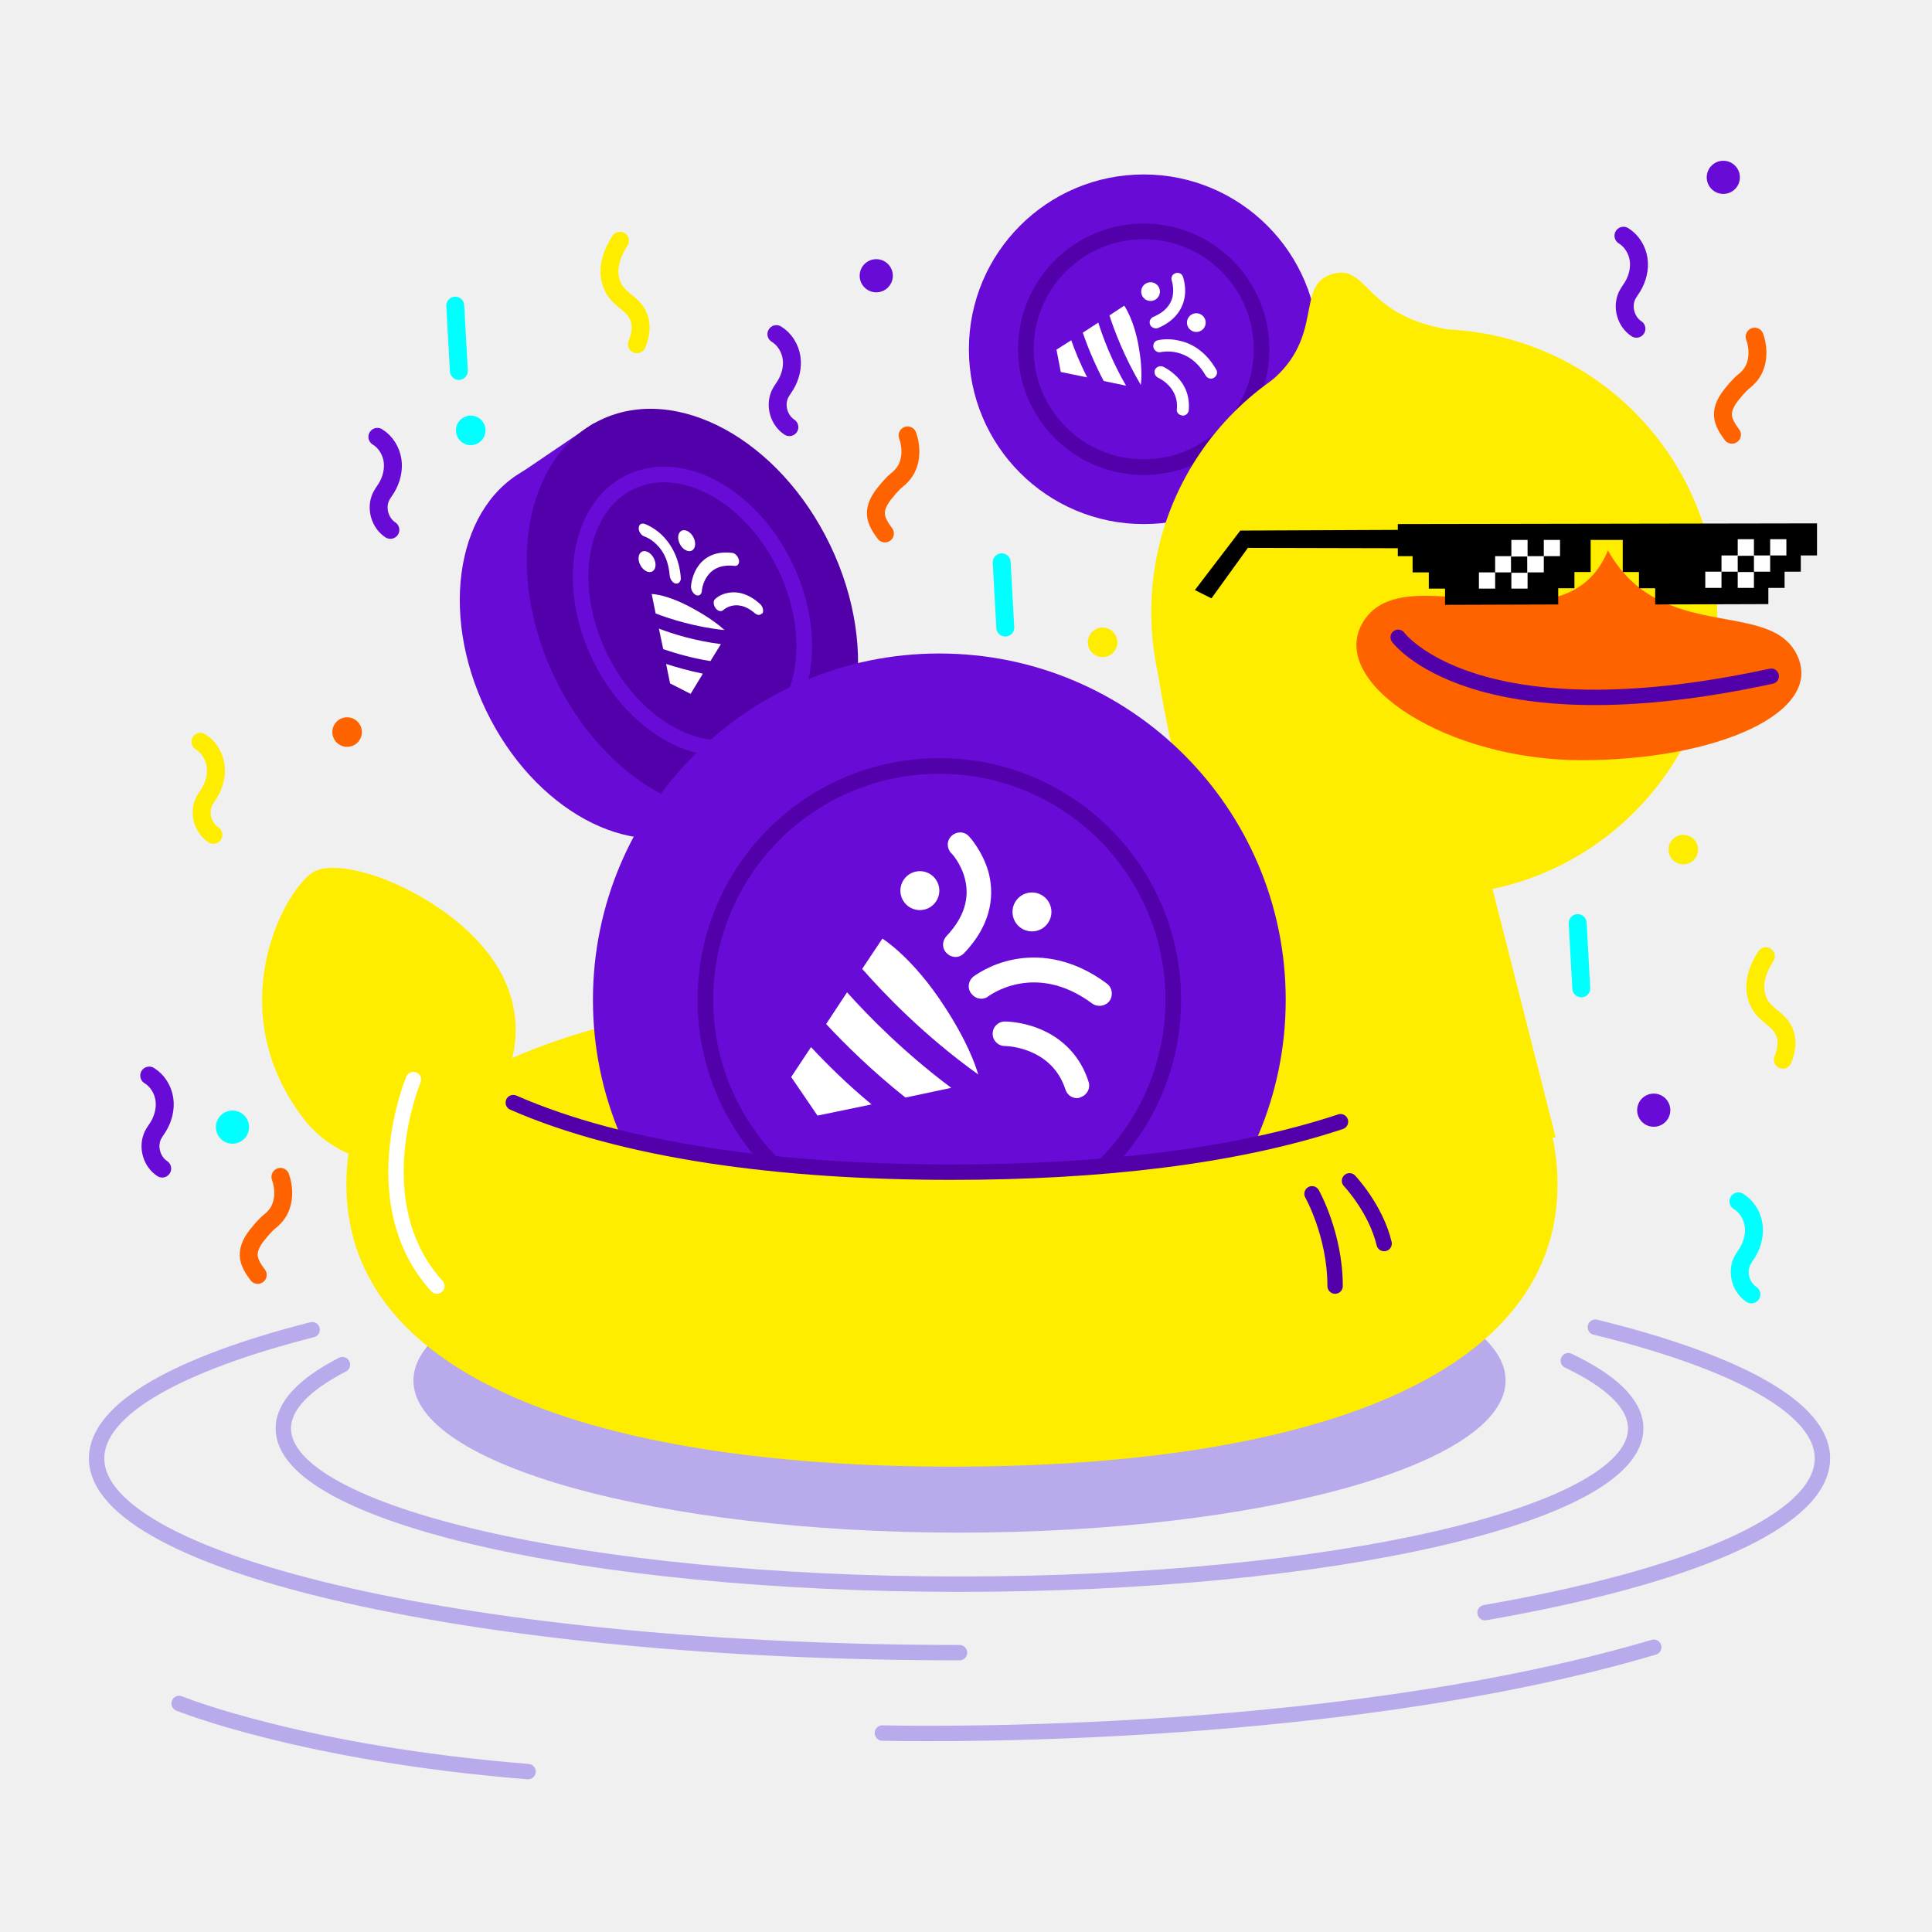
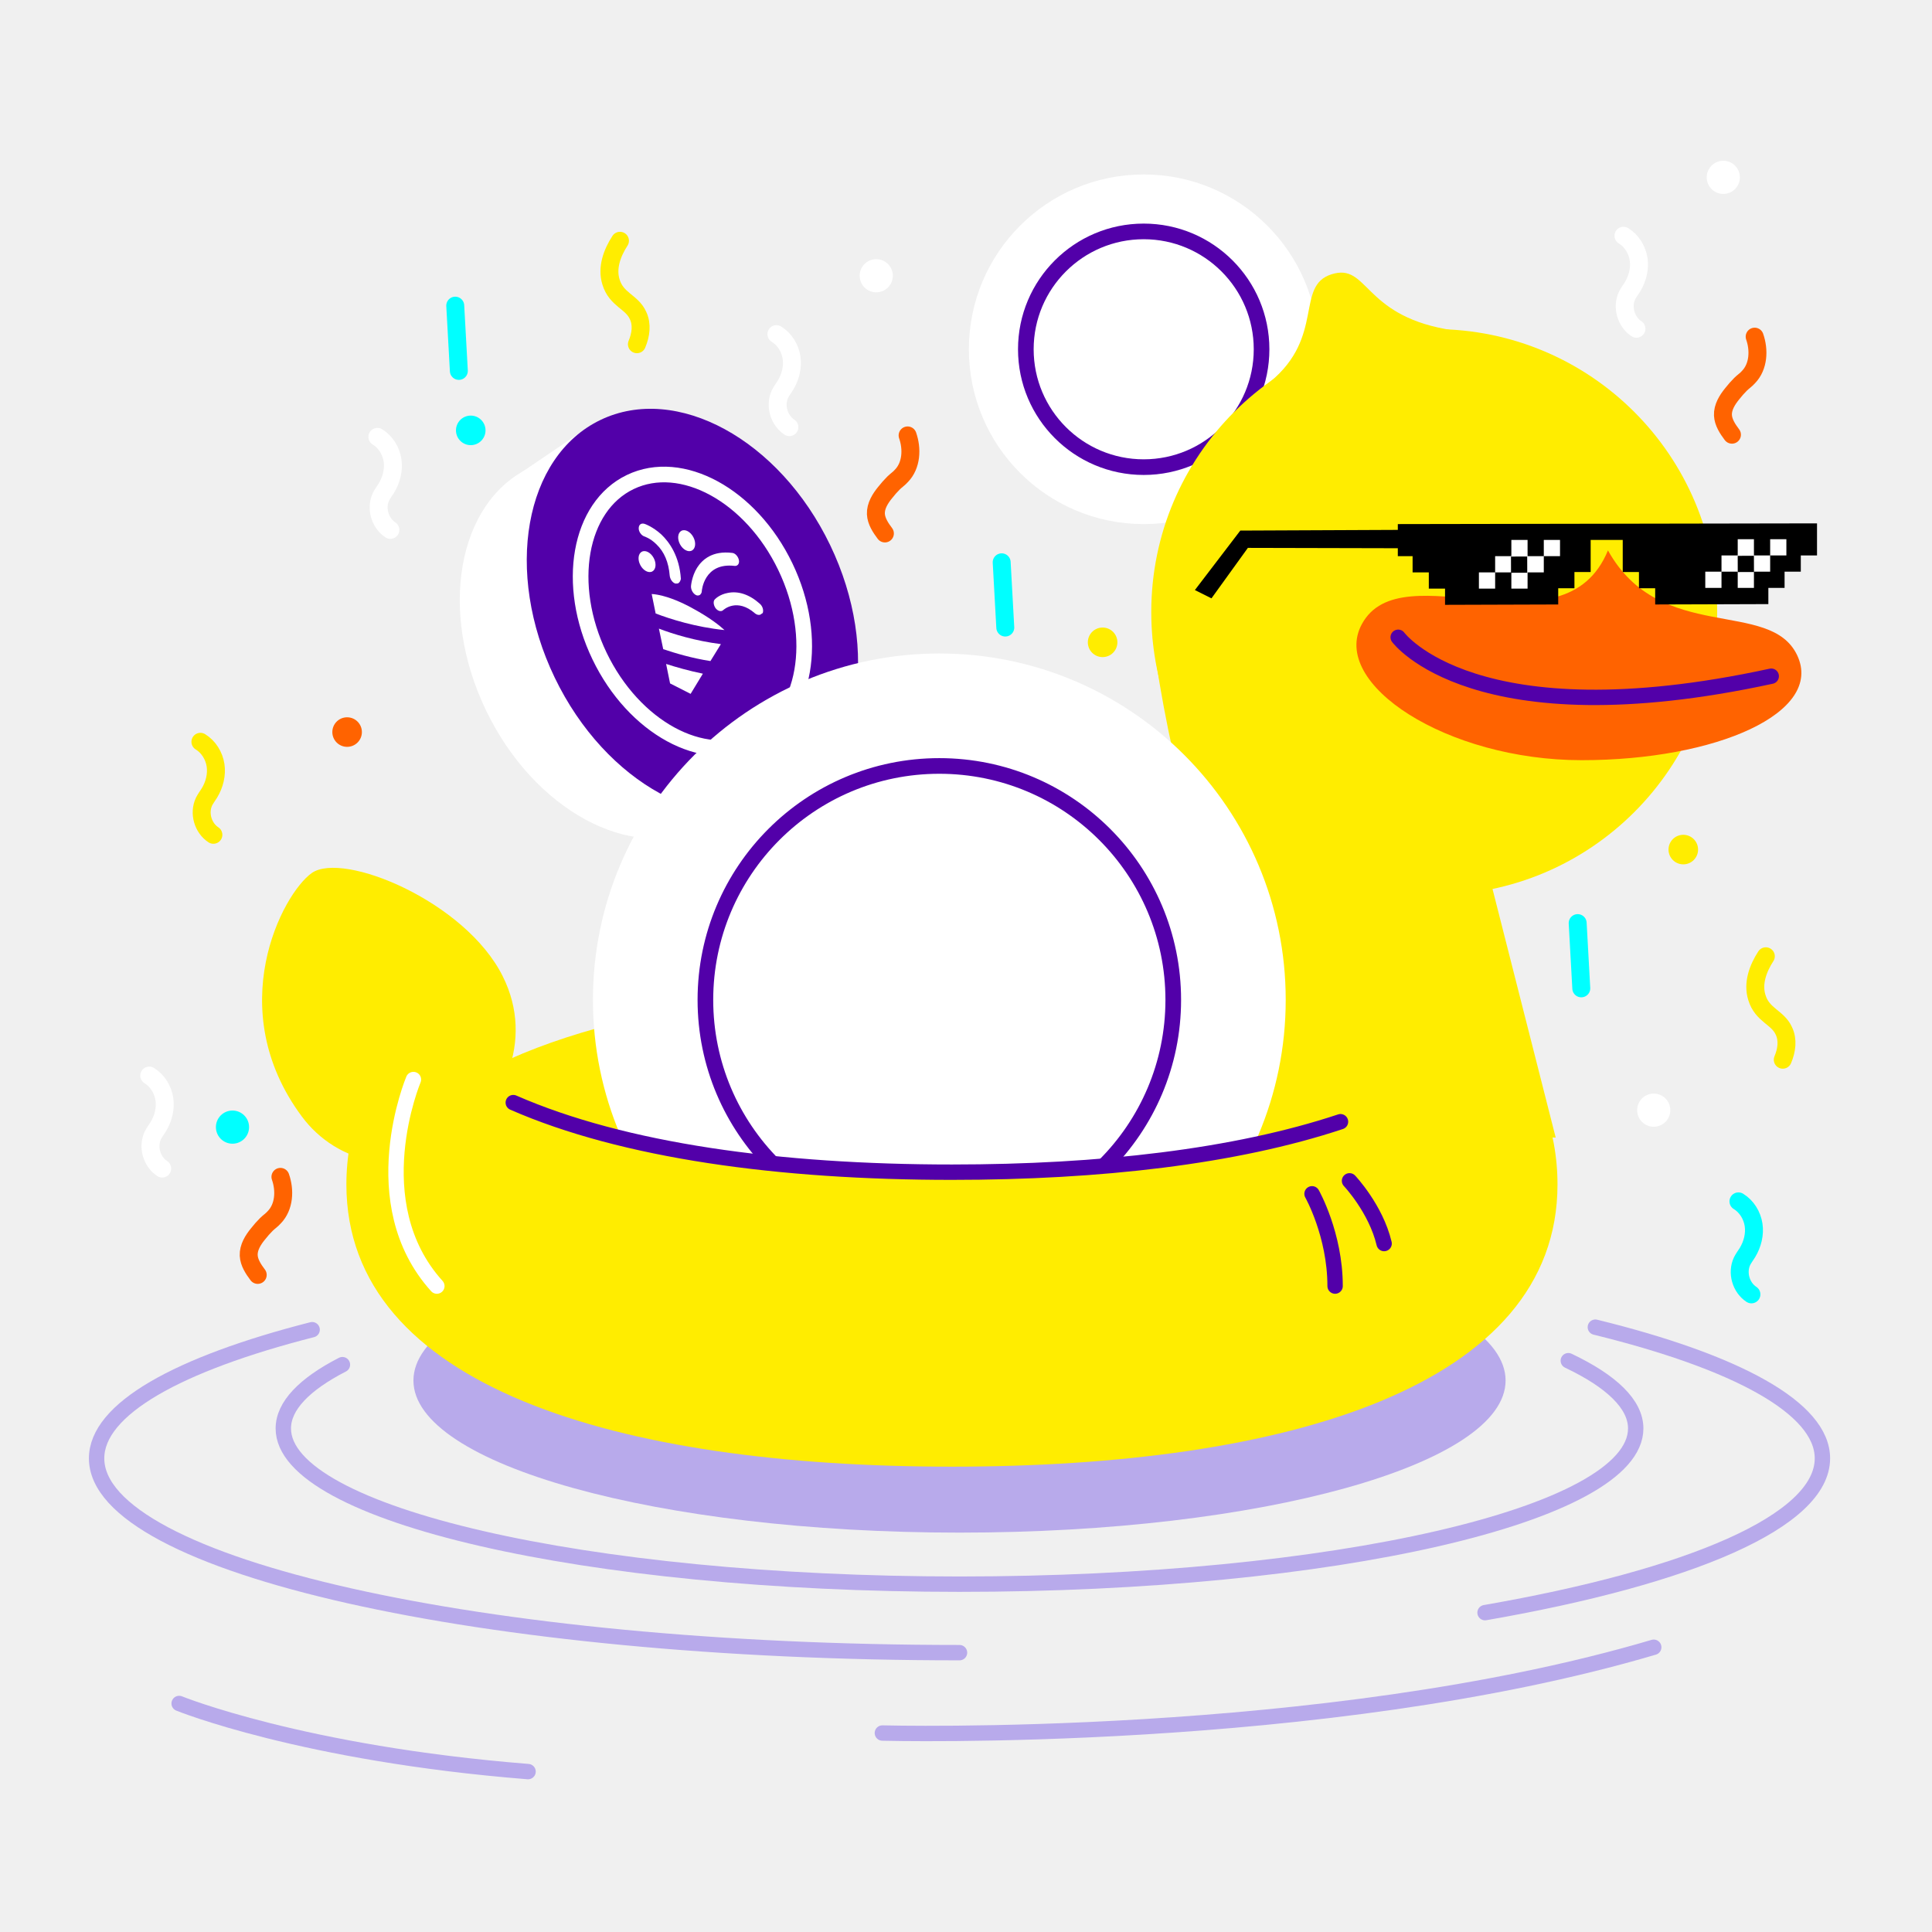
<svg xmlns="http://www.w3.org/2000/svg" version="1.1" id="Layer_1" x="0px" y="0px" viewBox="0 0 536 536" style="enable-background:new 0 0 536 536;" xml:space="preserve">
  <style type="text/css">
- 	.st0{fill:#690BD6;}
+ 	.st0{fill:#fff;}
	.st1{fill:none;stroke:#5200A9;stroke-width:4.339;stroke-linecap:round;stroke-linejoin:round;stroke-miterlimit:10;}
- 	.st2{fill:#FFFFFF;}
+ 	.st2{fill:#fff;}
	.st3{fill:#B8AAEB;}
	.st4{fill:none;stroke:#B8AAEB;stroke-width:4.266;stroke-linecap:round;stroke-linejoin:round;stroke-miterlimit:10;}
	.st5{fill:#FFED00;}
	.st6{fill:#FF6300;}
	.st7{fill:none;stroke:#5200A9;stroke-width:4.266;stroke-linecap:round;stroke-linejoin:round;stroke-miterlimit:10;}
	.st8{fill:#4F09A0;}
	.st9{fill:#5200A9;}
- 	.st10{fill:none;stroke:#690BD6;stroke-width:4.339;stroke-linecap:round;stroke-linejoin:round;stroke-miterlimit:10;}
- 	.st11{fill:none;stroke:#FFFFFF;stroke-width:4.266;stroke-linecap:round;stroke-linejoin:round;stroke-miterlimit:10;}
+ 	.st10{fill:none;stroke:#fff;stroke-width:4.339;stroke-linecap:round;stroke-linejoin:round;stroke-miterlimit:10;}
+ 	.st11{fill:none;stroke:#fff;stroke-width:4.266;stroke-linecap:round;stroke-linejoin:round;stroke-miterlimit:10;}
	.st12{fill:none;stroke:#FFED00;stroke-width:4.978;stroke-linecap:round;stroke-miterlimit:10;}
	.st13{fill:none;stroke:#FF6300;stroke-width:4.978;stroke-linecap:round;stroke-miterlimit:10;}
- 	.st14{fill:none;stroke:#690BD6;stroke-width:4.978;stroke-linecap:round;stroke-miterlimit:10;}
+ 	.st14{fill:none;stroke:#fff;stroke-width:4.978;stroke-linecap:round;stroke-miterlimit:10;}
	.st15{fill:none;stroke:#00FFFF;stroke-width:4.978;stroke-linecap:round;stroke-miterlimit:10;}
	.st16{fill:#00FFFF;}
</style>
  <g>
    <g>
      <circle class="st0" cx="317.3" cy="96.9" r="48.5" />
      <circle class="st1" cx="317.3" cy="96.9" r="32.7" />
      <circle class="st2" cx="331.9" cy="89.5" r="2.6" />
      <circle class="st2" cx="319.2" cy="80.9" r="2.6" />
      <path class="st2" d="M319.7,90.8c-0.3-0.2-0.5-0.4-0.6-0.7c-0.4-0.8,0-1.8,0.9-2.2c3.1-1.3,5-3.4,5.4-6.1c0.3-2.1-0.3-3.9-0.3-3.9    c-0.3-0.9,0.1-1.8,1-2.1c0.9-0.3,1.8,0.1,2.1,1c0,0.1,0.9,2.5,0.5,5.4c-0.4,2.7-2,6.5-7.4,8.8C320.7,91.2,320.2,91.1,319.7,90.8z" />
      <path class="st2" d="M327.2,115c-0.5-0.3-0.8-0.9-0.7-1.5c0.6-6-4.9-8.6-5.2-8.7c-0.8-0.4-1.2-1.3-0.9-2.2    c0.4-0.8,1.3-1.2,2.2-0.9c0.1,0,2,0.9,3.9,2.8c2.5,2.5,3.6,5.7,3.3,9.3c-0.1,0.9-0.9,1.6-1.8,1.5    C327.7,115.2,327.4,115.1,327.2,115z" />
      <path class="st2" d="M320.7,97.4c-0.3-0.2-0.6-0.6-0.7-1c-0.2-0.9,0.3-1.8,1.2-2c0.1,0,2.6-0.7,5.9,0.1c3,0.6,7.2,2.6,10.3,8    c0.5,0.8,0.2,1.8-0.6,2.3c-0.8,0.5-1.8,0.2-2.3-0.6c-4.8-8.4-12.4-6.5-12.5-6.5C321.5,97.8,321.1,97.7,320.7,97.4z" />
      <g>
        <path class="st2" d="M316.5,106.8c0.2-1.5,0.4-4.8-0.5-10.1c-1.3-8-4.1-11.9-4.1-11.9l-4.1,2.7C309.1,91.6,311.9,99,316.5,106.8z     " />
        <path class="st2" d="M306.2,105.7l6.2,1.3c-4-6.9-6.4-13.4-7.7-17.5l-4.3,2.8C301.6,95.8,303.5,100.6,306.2,105.7z" />
        <path class="st2" d="M297.2,94.4l-4.1,2.6l1.2,6.2l7.3,1.5C299.7,100.9,298.2,97.3,297.2,94.4z" />
      </g>
    </g>
    <ellipse class="st3" cx="266.2" cy="383" rx="151.5" ry="42.2" />
    <path class="st4" d="M266.2,458.5c-132.2,0-239.4-24.1-239.4-53.9c0-13.7,22.6-26.2,59.8-35.7" />
    <path class="st4" d="M442.6,368.2c39.1,9.6,63,22.4,63,36.4c0,17.4-36.7,32.9-93.6,42.8" />
    <path class="st4" d="M435.1,377.5c12,5.7,18.7,12.1,18.7,18.8c0,23.9-84,43.2-187.6,43.2S78.6,420.1,78.6,396.3   c0-6.3,5.9-12.3,16.4-17.7" />
    <path class="st5" d="M264.1,355.7c44.6,0,85.1,5.1,115.1,16.7c15.4,5.9,46.8-49.2,35.9-60c-27.3-27-84.7-38.3-151.1-38.3   c-61.9,0-116,9.9-145.2,33.1c-14.5,11.6,14.9,70.9,30.5,65C179.4,360.8,219.7,355.7,264.1,355.7z" />
    <path class="st5" d="M319.8,176.8c8.8,68.3,40.6,136.6,40.6,136.6l71.2,2.2l-21.6-85L319.8,176.8z" />
    <g>
      <circle class="st5" cx="397.9" cy="169.8" r="78.5" />
      <path class="st6" d="M377.8,173.2c11.1-20.7,56,9.4,68.3-20.5c14.5,26.1,45,13.2,52.5,29.1s-22.4,29.1-59.8,29.1    S368.9,189.7,377.8,173.2z" />
      <g>
        <path class="st2" d="M436.8,146.6c-0.2,0.4-20.6,1.5-20.6,1.5L405.3,166l20.7-0.3l12.9-17.4L436.8,146.6z" />
        <polygon class="st2" points="497.3,147.1 481.2,148.1 467,164.1 488.2,165.1 500,151.7    " />
        <rect x="482.1" y="154.2" transform="matrix(1 -3.054408e-03 3.054408e-03 1 -0.4756 1.4801)" width="4.5" height="4.5" />
        <rect x="419.2" y="154.4" transform="matrix(1 -3.054408e-03 3.054408e-03 1 -0.4765 1.288)" width="4.5" height="4.5" />
        <path d="M387.8,145.4v8.9h4.1v4.5h4.5v4.5h4.5v4.5l31.4-0.1v-4.5h4.5v-4.5h4.5v-8.9h8.9v8.9h4.5v4.5h4.5v4.5l31.4-0.1v-4.5h4.5     v-4.5h4.5v-4.5h4.5v-8.9L387.8,145.4z M473.1,158.6h4.5v-4.5h4.5v-4.5h4.5v4.5h4.5v-4.5h4.5v4.5h-4.5v4.5h-4.5v4.5h-4.5v-4.5     h-4.5v4.5h-4.5V158.6z M410.3,158.8h4.5v-4.5h4.5v-4.5h4.5v4.5h4.5v-4.5h4.5v4.5h-4.5v4.5h-4.5v4.5h-4.5v-4.5h-4.5v4.5h-4.5     V158.8z" />
        <polygon points="389.7,147 344.1,147.2 331.5,163.7 336.1,166 346.2,152 389,152.1    " />
      </g>
      <path class="st5" d="M401.1,91.3c-23.1-4.2-21.6-18.4-31.7-15.2c-10.1,3.2-1.8,17.3-17,29.8C336.9,118.8,424.2,95.6,401.1,91.3z" />
      <path class="st7" d="M387.9,176.8c0,0,21,28.7,103.5,10.8" />
    </g>
    <path class="st8" d="M264.1,338.1c39.1,0,75.1-3.9,103.6-12.7c-28.5-8.8-64.5-12.7-103.6-12.7s-75.1,3.9-103.6,12.7   C189,334.1,225,338.1,264.1,338.1z" />
    <g>
      <ellipse transform="matrix(0.9012 -0.4334 0.4334 0.9012 -61.0498 91.7895)" class="st0" cx="170.8" cy="179.8" rx="39.9" ry="55.4" />
      <polygon class="st0" points="144,135.8 144.6,131.1 164.8,117.4 215.8,223.5 192.3,231   " />
      <ellipse transform="matrix(0.9012 -0.4334 0.4334 0.9012 -54.5259 100.0124)" class="st9" cx="192.1" cy="169.6" rx="42.4" ry="58.9" />
      <ellipse transform="matrix(0.9012 -0.4334 0.4334 0.9012 -54.5259 100.0124)" class="st10" cx="192.1" cy="169.6" rx="28.6" ry="39.8" />
      <ellipse transform="matrix(0.8834 -0.4687 0.4687 0.8834 -48.09 106.7812)" class="st2" cx="190.5" cy="150" rx="2.1" ry="3.1" />
      <ellipse transform="matrix(0.8834 -0.4687 0.4687 0.8834 -52.0828 102.3013)" class="st2" cx="179.5" cy="155.8" rx="2.1" ry="3.1" />
      <path class="st2" d="M188.2,161.8c-0.2,0.1-0.5,0.1-0.8,0.1c-0.8-0.2-1.5-1.2-1.6-2.2c-0.3-3.7-1.5-6.6-3.7-8.7    c-1.7-1.7-3.4-2.2-3.4-2.2c-0.8-0.3-1.5-1.3-1.5-2.2c0-1,0.6-1.5,1.5-1.3c0.1,0,2.4,0.8,4.8,3c2.2,2.1,5,6,5.4,12.3    C188.8,161.1,188.6,161.5,188.2,161.8z" />
      <path class="st2" d="M211,170.5c-0.4,0.2-1,0.1-1.5-0.3c-5-4.4-8.7-1.1-8.9-0.9c-0.6,0.5-1.5,0.2-2.1-0.6c-0.6-0.9-0.7-2-0.1-2.5    c0.1-0.1,1.3-1.3,3.5-1.7c2.9-0.6,6,0.4,8.9,3c0.8,0.7,1.1,1.8,0.8,2.6C211.3,170.2,211.2,170.4,211,170.5z" />
      <path class="st2" d="M194.1,165.1c-0.3,0.1-0.6,0.2-1,0c-0.8-0.4-1.4-1.4-1.4-2.4c0-0.1,0.2-2.8,1.7-5.2c1.4-2.2,4.2-4.8,9.8-4.1    c0.8,0.1,1.6,1,1.8,2s-0.4,1.7-1.2,1.6c-8.5-1-9.1,6.9-9.1,7C194.7,164.5,194.4,164.9,194.1,165.1z" />
      <g>
        <path class="st2" d="M201,174.8c-1.3-1.2-4-3.4-8.8-6c-7.2-4-11.4-4-11.4-4l1.1,5.4C185.8,171.7,193,174,201,174.8z" />
        <path class="st2" d="M197.1,183.4l2.9-4.7c-7.1-0.9-13.3-2.8-17.2-4.3l1.2,5.7C187.3,181.2,191.9,182.6,197.1,183.4z" />
        <path class="st2" d="M184.8,184.2l1.1,5.4l5.7,2.9l3.4-5.6C191.1,186.1,187.6,185.1,184.8,184.2z" />
      </g>
    </g>
    <g>
      <circle class="st0" cx="260.6" cy="277.4" r="96.1" />
      <circle class="st1" cx="260.6" cy="277.4" r="64.9" />
      <circle class="st2" cx="286.3" cy="253" r="5.4" />
      <ellipse transform="matrix(0.3162 -0.9487 0.9487 0.3162 -59.9194 411.0673)" class="st2" cx="255.2" cy="247.1" rx="5.4" ry="5.4" />
      <path class="st2" d="M264.4,265.4c-0.6-0.1-1.2-0.4-1.7-0.9c-1.4-1.3-1.4-3.4-0.1-4.8c4.8-5.1,6.5-10.4,5.1-15.9    c-1.1-4.3-3.7-7.1-3.8-7.1c-1.3-1.4-1.3-3.5,0.1-4.8s3.5-1.3,4.8,0.1c0.2,0.2,3.7,4,5.4,9.8c1.5,5.5,1.6,13.9-6.7,22.6    C266.7,265.3,265.5,265.7,264.4,265.4z" />
      <path class="st2" d="M298.2,304.6c-1.2-0.2-2.2-1.1-2.6-2.3c-3.8-11.8-16.3-12.1-16.8-12.1c-1.9,0-3.4-1.5-3.4-3.4    s1.5-3.4,3.4-3.4c0.2,0,4.6,0,9.5,2c6.7,2.7,11.5,7.8,13.7,14.7c0.6,1.8-0.4,3.7-2.2,4.3C299.3,304.7,298.7,304.7,298.2,304.6z" />
      <path class="st2" d="M271.6,277c-0.8-0.1-1.5-0.6-2.1-1.3c-1.2-1.5-0.9-3.6,0.6-4.8c0.2-0.1,4.4-3.4,11.1-4.7    c6.1-1.2,15.6-1,25.9,6.7c1.5,1.1,1.8,3.3,0.7,4.8c-1.1,1.5-3.3,1.8-4.8,0.7c-15.9-11.8-28.6-2.1-28.8-2    C273.5,277,272.5,277.2,271.6,277z" />
      <g>
        <path class="st2" d="M271.4,298.1c-0.9-3-3.2-9.4-9.2-18.6c-8.9-13.9-17.4-19.1-17.4-19.1l-5.6,8.4     C245.1,275.5,256.3,287.3,271.4,298.1z" />
        <path class="st2" d="M251.2,304.5l12.7-2.7c-13.1-9.8-23-19.9-28.9-26.5l-5.8,8.8C234.4,289.7,241.9,297.1,251.2,304.5z" />
        <path class="st2" d="M225,290.5l-5.5,8.3l7.3,10.7l15-3.1C234.9,300.7,229.3,295.1,225,290.5z" />
      </g>
    </g>
    <path class="st5" d="M264.1,325.2c-67.4,0-125.5-11.7-152.3-39.6c-10.1,13.1-15.7,27.6-15.7,43c0,56.1,75.2,78.3,168,78.3   s168-22.2,168-78.3c0-15.4-5.6-29.9-15.7-43C389.6,313.5,331.5,325.2,264.1,325.2z" />
    <path class="st5" d="M139.5,270.9c9,18-0.3,36.8-13.9,46.3s-32,5.9-41.9-7.5c-22.1-29.8-5.4-61.7,2.8-67.5   C95.2,236.1,129.2,250.1,139.5,270.9z" />
    <path class="st7" d="M142.4,305.9c30.6,13.4,73.8,19.3,121.7,19.3c41,0,78.6-4.3,107.8-14" />
    <path class="st11" d="M114.7,299.5c0,0-14.4,34.2,6.5,57.3" />
    <path class="st7" d="M364,331.2c0,0,6.4,11.3,6.4,25.6" />
    <path class="st7" d="M374.4,327.6c0,0,7.3,7.7,9.6,17.4" />
    <path class="st4" d="M244.8,480.8c0,0,122.4,3.3,214-23.8" />
    <path class="st4" d="M49.7,472.6c0,0,34.2,13.9,96.8,18.9" />
  </g>
  <g>
    <path class="st12" d="M176.7,95.5c1.1-2.6,1.5-5.5,0.3-8c-1.7-3.8-6-4.3-7.5-9.3c-1.2-3.9,0.3-8,2.5-11.4" />
    <path class="st12" d="M494.6,294c1.1-2.6,1.5-5.5,0.3-8c-1.7-3.8-6-4.3-7.5-9.3c-1.2-3.9,0.3-8,2.5-11.4" />
    <path class="st13" d="M245.5,148c-1.2-1.6-2.4-3.4-2.5-5.4c-0.1-2.2,1.2-4.3,2.6-6c0.7-0.9,1.5-1.8,2.3-2.6c0.7-0.7,1.5-1.2,2.2-2   c2.8-2.9,3-7.5,1.7-11.2" />
    <path class="st14" d="M104.7,121.2c2.3,1.4,3.8,3.9,4.2,6.5c0.4,2.6-0.3,5.4-1.7,7.7c-0.5,0.8-1.1,1.6-1.5,2.4   c-1.5,3.2-0.3,7.3,2.6,9.2" />
    <path class="st14" d="M215.4,92.7c2.3,1.4,3.8,3.9,4.2,6.5s-0.3,5.4-1.7,7.7c-0.5,0.8-1.1,1.6-1.5,2.4c-1.5,3.2-0.3,7.3,2.6,9.2" />
    <path class="st15" d="M482.3,333.3c2.3,1.4,3.8,3.9,4.2,6.5c0.4,2.6-0.3,5.4-1.7,7.7c-0.5,0.8-1.1,1.6-1.5,2.4   c-1.5,3.2-0.3,7.3,2.6,9.2" />
    <line class="st15" x1="127.3" y1="102.9" x2="126.3" y2="84.8" />
    <line class="st15" x1="278.9" y1="174.1" x2="277.9" y2="156" />
    <circle class="st16" cx="130.6" cy="119.4" r="4.1" />
    <circle class="st5" cx="305.9" cy="178.2" r="4.1" />
    <circle class="st6" cx="96.3" cy="203.1" r="4.1" />
    <circle class="st0" cx="243.1" cy="76.5" r="4.6" />
    <path class="st13" d="M480.5,120.6c-1.2-1.6-2.4-3.4-2.5-5.4c-0.1-2.2,1.2-4.3,2.6-6c0.7-0.9,1.5-1.8,2.3-2.6   c0.7-0.7,1.5-1.2,2.2-2c2.8-2.9,3-7.5,1.7-11.2" />
    <path class="st14" d="M450.4,65.4c2.3,1.4,3.8,3.9,4.2,6.5c0.4,2.6-0.3,5.4-1.7,7.7c-0.5,0.8-1.1,1.6-1.5,2.4   c-1.5,3.2-0.3,7.3,2.6,9.2" />
    <line class="st15" x1="438.7" y1="274.2" x2="437.7" y2="256.1" />
    <circle class="st5" cx="467" cy="235.7" r="4.1" />
    <circle class="st0" cx="478.1" cy="49.2" r="4.6" />
    <path class="st13" d="M71.5,353.7c-1.2-1.6-2.4-3.4-2.5-5.4c-0.1-2.2,1.2-4.3,2.6-6c0.7-0.9,1.5-1.8,2.3-2.6c0.7-0.7,1.5-1.2,2.2-2   c2.8-2.9,3-7.5,1.7-11.2" />
    <path class="st14" d="M41.4,298.4c2.3,1.4,3.8,3.9,4.2,6.5s-0.3,5.4-1.7,7.7c-0.5,0.8-1.1,1.6-1.5,2.4c-1.5,3.2-0.3,7.3,2.6,9.2" />
    <path class="st12" d="M55.6,205.8c2.3,1.4,3.8,3.9,4.2,6.5s-0.3,5.4-1.7,7.7c-0.5,0.8-1.1,1.6-1.5,2.4c-1.5,3.2-0.3,7.3,2.6,9.2" />
    <circle class="st16" cx="64.5" cy="312.7" r="4.6" />
    <circle class="st0" cx="458.8" cy="308" r="4.6" />
  </g>
</svg>
